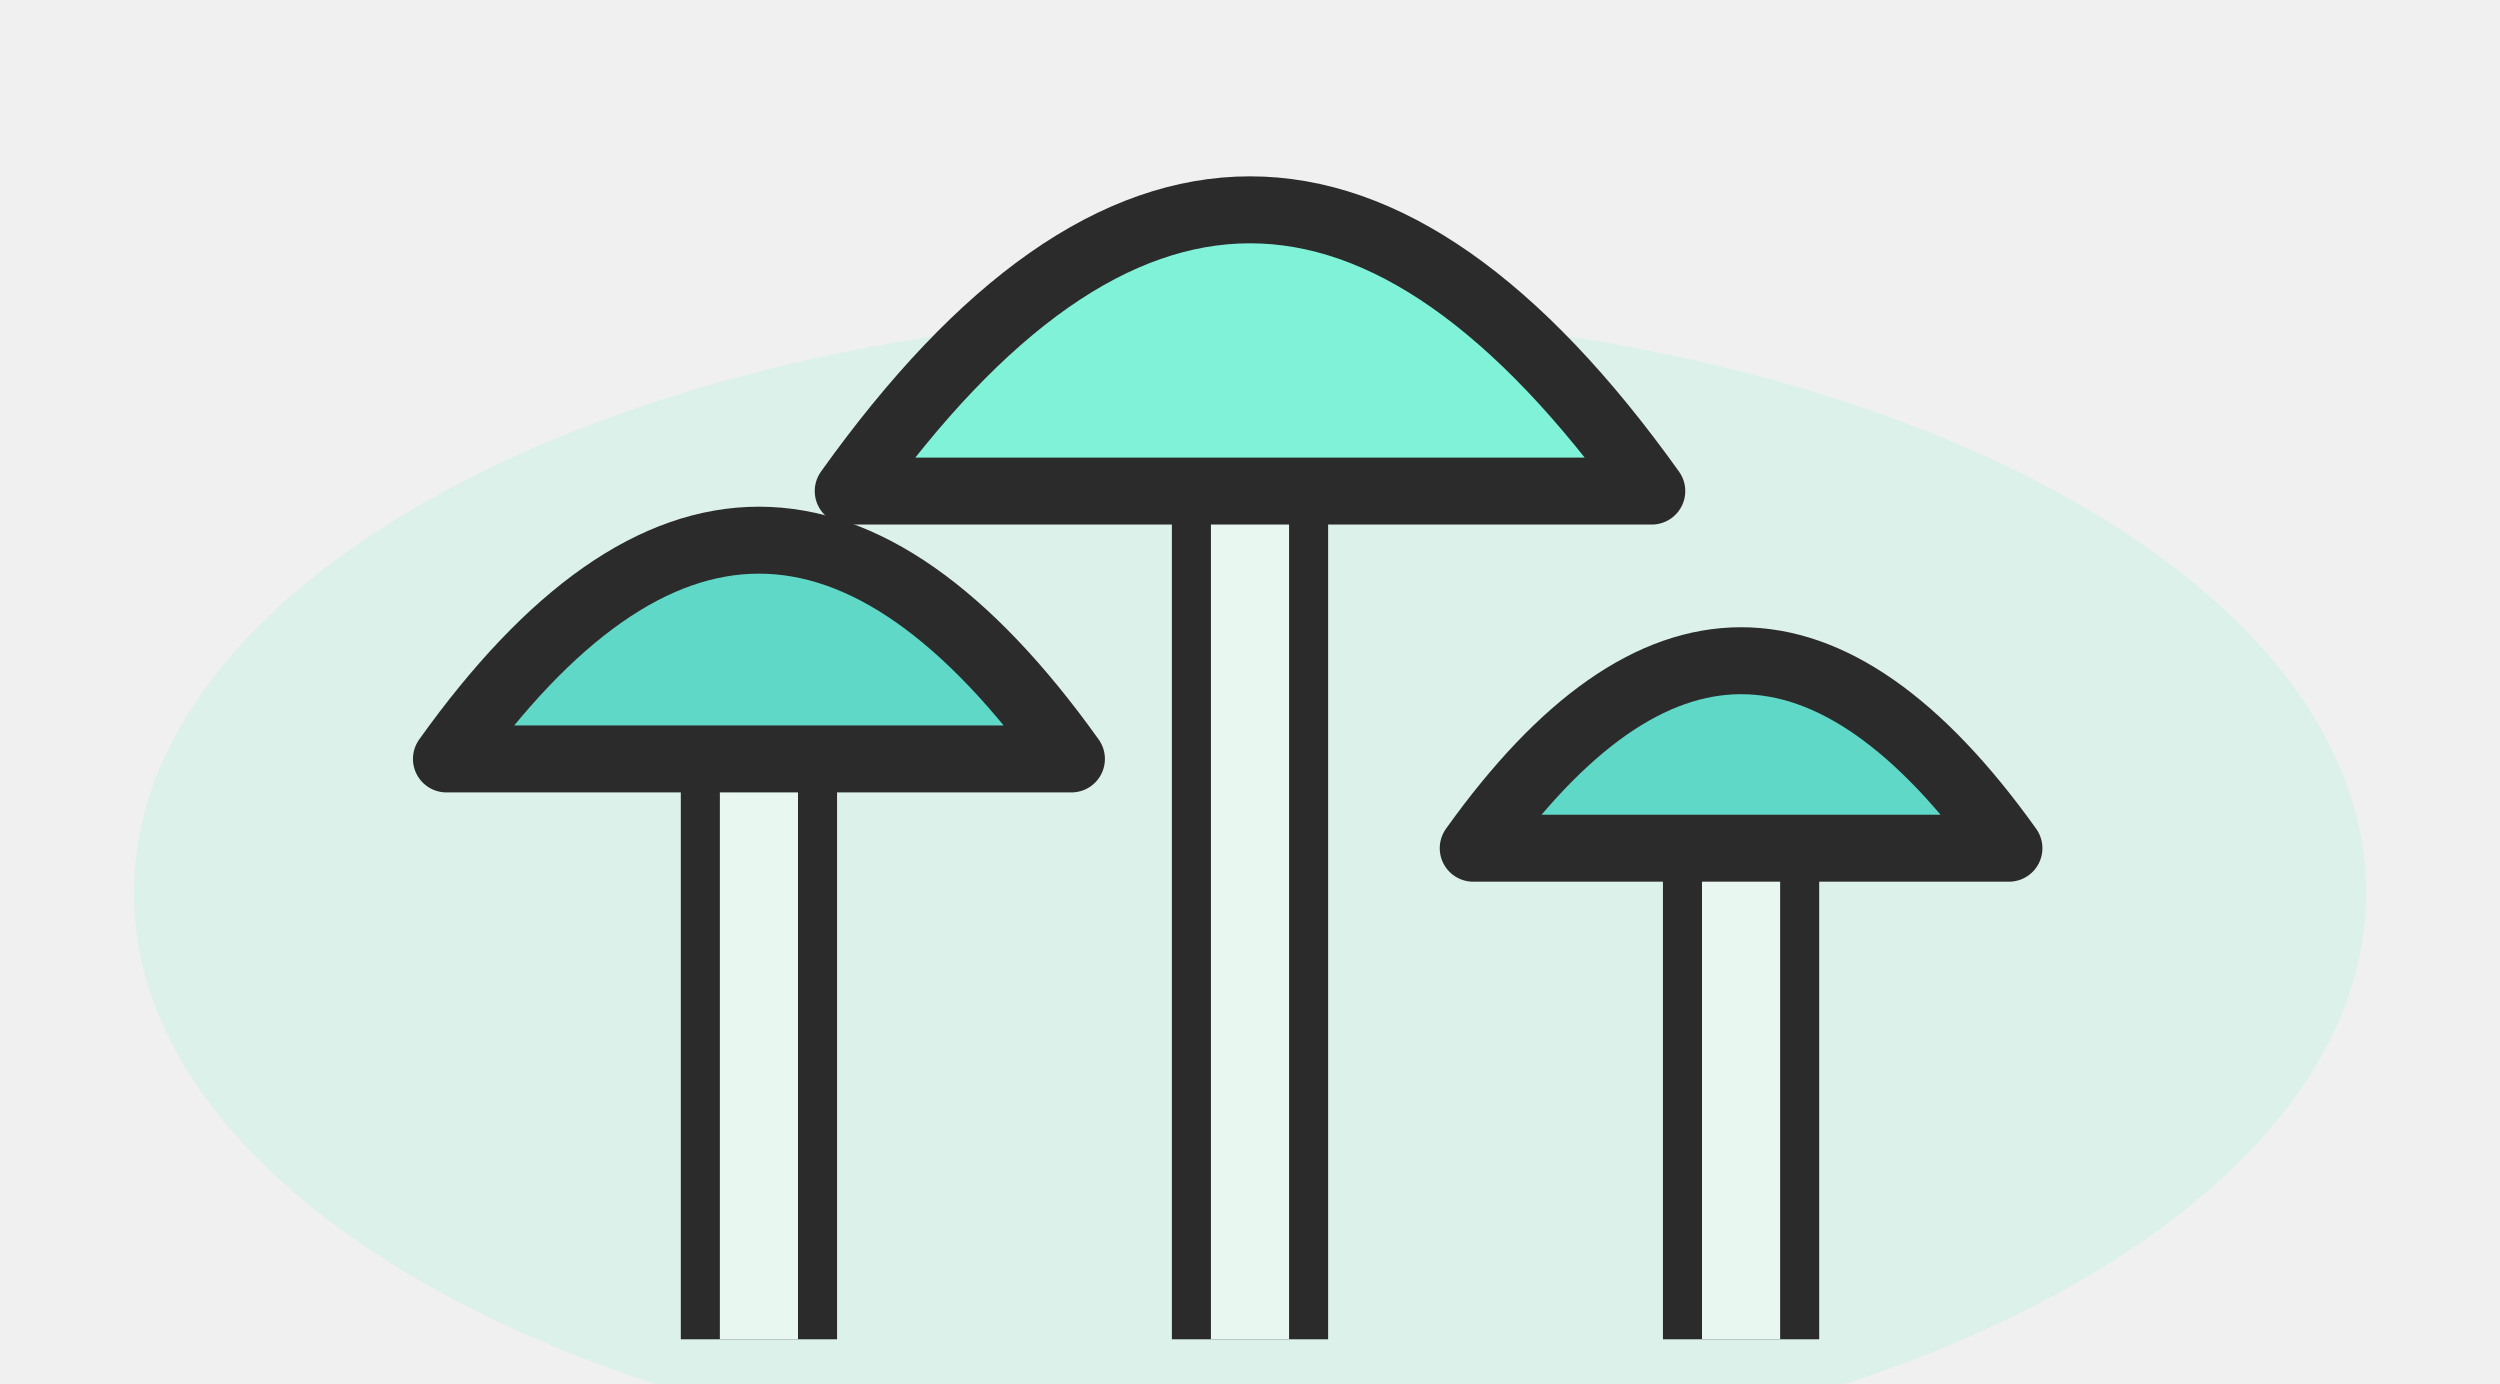
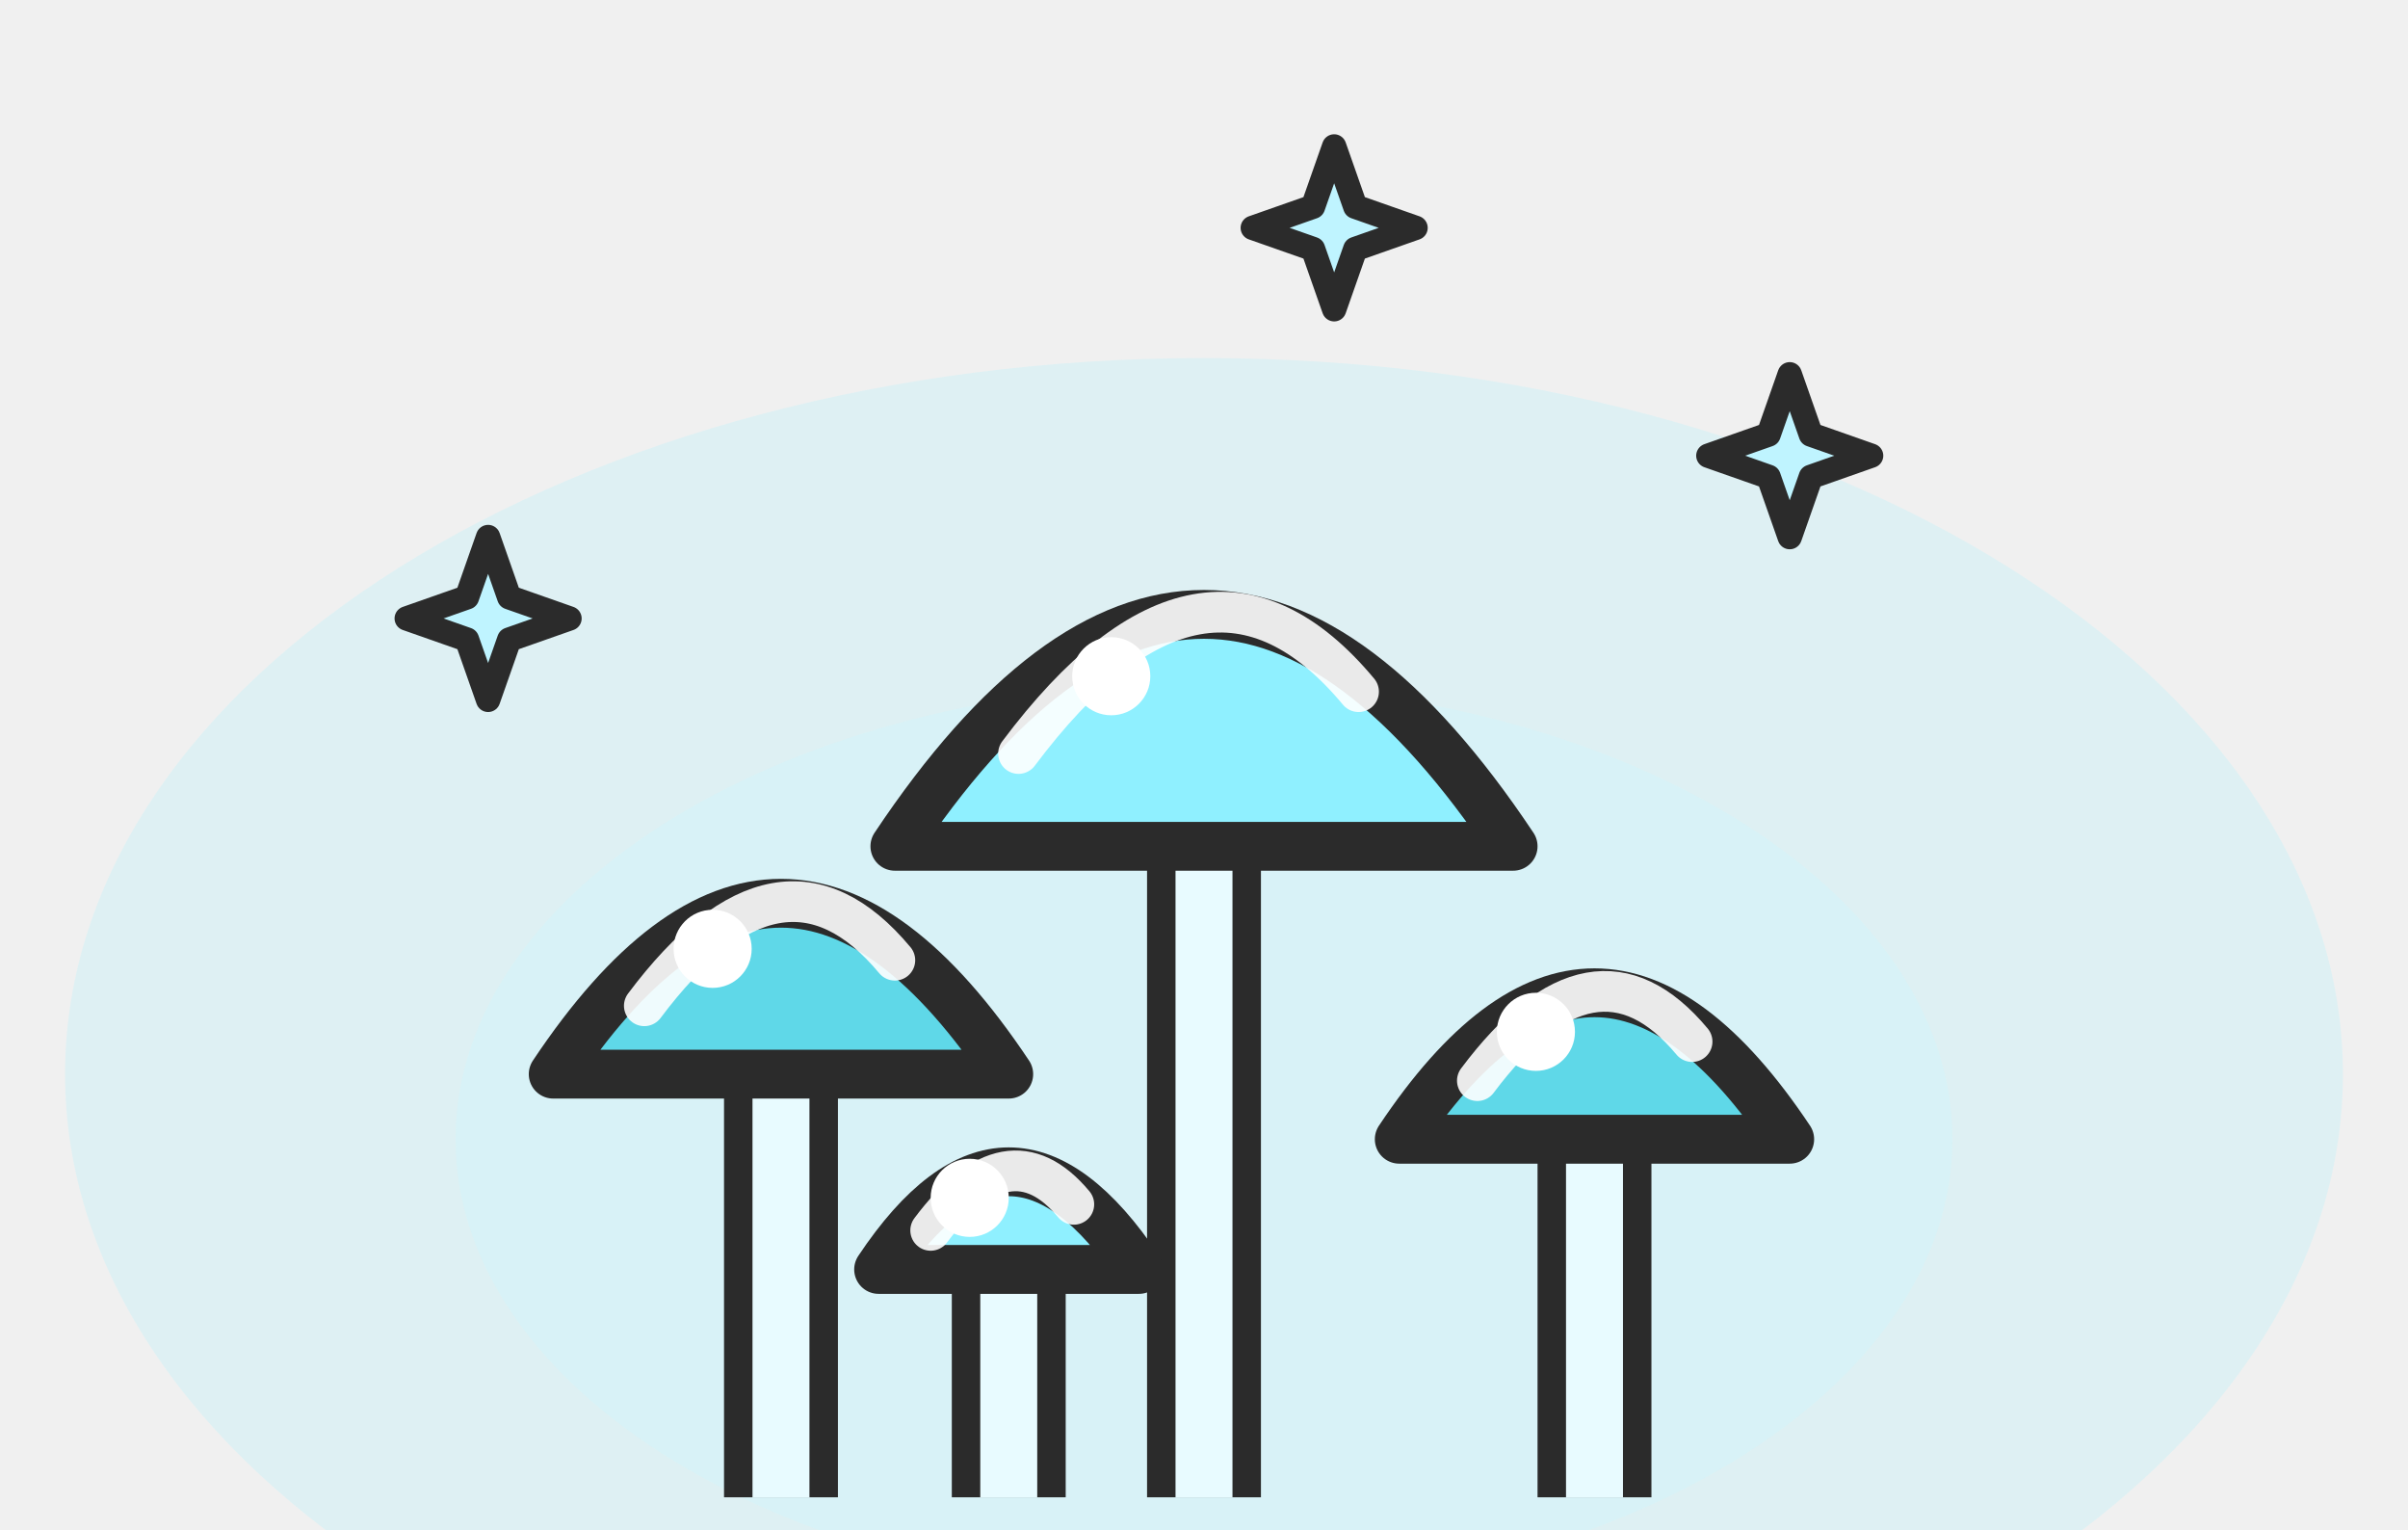
- <svg xmlns="http://www.w3.org/2000/svg" viewBox="-56 -60 112 62">
-   <ellipse cx="0" cy="-20" rx="50" ry="26" fill="#9ff2d8" opacity="0.25" />
-   <path d="M -22,0 V -26" stroke="#2b2b2b" stroke-width="7" />
-   <path d="M -22,0 V -26" stroke="#e8f8f0" stroke-width="3.5" />
-   <path d="M -36,-26 Q -22,-45.6 -8,-26 Z" fill="#5fd8c8" stroke="#2b2b2b" stroke-width="3" stroke-linejoin="round" stroke-linecap="round" />
-   <path d="M 0,0 V -38" stroke="#2b2b2b" stroke-width="7" />
-   <path d="M 0,0 V -38" stroke="#e8f8f0" stroke-width="3.5" />
-   <path d="M -18,-38 Q 0,-63.2 18,-38 Z" fill="#7ff2d8" stroke="#2b2b2b" stroke-width="3" stroke-linejoin="round" stroke-linecap="round" />
-   <path d="M 22,0 V -22" stroke="#2b2b2b" stroke-width="7" />
-   <path d="M 22,0 V -22" stroke="#e8f8f0" stroke-width="3.5" />
-   <path d="M 10,-22 Q 22,-38.8 34,-22 Z" fill="#5fd8c8" stroke="#2b2b2b" stroke-width="3" stroke-linejoin="round" stroke-linecap="round" />
+ <svg xmlns="http://www.w3.org/2000/svg" viewBox="-74 -92 148 94">
+   <ellipse cx="0" cy="-26" rx="70" ry="44" fill="#9ff2ff" opacity="0.22" />
+   <ellipse cx="0" cy="-22" rx="46" ry="28" fill="#c8f8ff" opacity="0.3" />
+   <path d="M -26,0 V -26" stroke="#2b2b2b" stroke-width="7" />
+   <path d="M -26,0 V -26" stroke="#e8fbff" stroke-width="3.5" />
+   <path d="M -40,-26 Q -26,-47.0 -12,-26 Z" fill="#5fd8e8" stroke="#2b2b2b" stroke-width="3" stroke-linejoin="round" stroke-linecap="round" />
+   <path d="M -34.4,-30.2 Q -26,-41.4 -19.0,-33.0" fill="none" stroke="#ffffff" stroke-width="2.5" stroke-linecap="round" opacity="0.9" />
+   <circle cx="-30.2" cy="-33.7" r="2.4" fill="#ffffff" />
+   <path d="M 0,0 V -40" stroke="#2b2b2b" stroke-width="7" />
+   <path d="M 0,0 V -40" stroke="#e8fbff" stroke-width="3.5" />
+   <path d="M -19,-40 Q 0,-68.5 19,-40 Z" fill="#8ff0ff" stroke="#2b2b2b" stroke-width="3" stroke-linejoin="round" stroke-linecap="round" />
+   <path d="M -11.4,-45.7 Q 0,-60.9 9.5,-49.5" fill="none" stroke="#ffffff" stroke-width="2.5" stroke-linecap="round" opacity="0.9" />
+   <circle cx="-5.7" cy="-50.45" r="2.4" fill="#ffffff" />
+   <path d="M 24,0 V -22" stroke="#2b2b2b" stroke-width="7" />
+   <path d="M 24,0 V -22" stroke="#e8fbff" stroke-width="3.5" />
+   <path d="M 12,-22 Q 24,-40.0 36,-22 Z" fill="#5fd8e8" stroke="#2b2b2b" stroke-width="3" stroke-linejoin="round" stroke-linecap="round" />
+   <path d="M 16.8,-25.6 Q 24,-35.2 30.0,-28.0" fill="none" stroke="#ffffff" stroke-width="2.5" stroke-linecap="round" opacity="0.9" />
+   <circle cx="20.4" cy="-28.6" r="2.4" fill="#ffffff" />
+   <path d="M -12,0 V -14" stroke="#2b2b2b" stroke-width="7" />
+   <path d="M -12,0 V -14" stroke="#e8fbff" stroke-width="3.5" />
+   <path d="M -20,-14 Q -12,-26.0 -4,-14 Z" fill="#8ff0ff" stroke="#2b2b2b" stroke-width="3" stroke-linejoin="round" stroke-linecap="round" />
+   <path d="M -16.8,-16.4 Q -12,-22.8 -8.0,-18.0" fill="none" stroke="#ffffff" stroke-width="2.5" stroke-linecap="round" opacity="0.9" />
+   <circle cx="-14.4" cy="-18.4" r="2.4" fill="#ffffff" />
+   <polygon points="-44.0,-59.0 -42.7,-55.3 -39.0,-54.0 -42.7,-52.7 -44.0,-49.0 -45.3,-52.7 -49.0,-54.0 -45.3,-55.3" fill="#bff4ff" stroke="#2b2b2b" stroke-width="1.5" stroke-linejoin="round" />
+   <polygon points="36.0,-69.0 37.3,-65.3 41.0,-64.0 37.3,-62.7 36.0,-59.0 34.7,-62.7 31.0,-64.0 34.7,-65.3" fill="#bff4ff" stroke="#2b2b2b" stroke-width="1.5" stroke-linejoin="round" />
+   <polygon points="8.0,-83.0 9.3,-79.3 13.0,-78.0 9.3,-76.7 8.0,-73.0 6.7,-76.7 3.0,-78.0 6.7,-79.3" fill="#bff4ff" stroke="#2b2b2b" stroke-width="1.5" stroke-linejoin="round" />
</svg>
